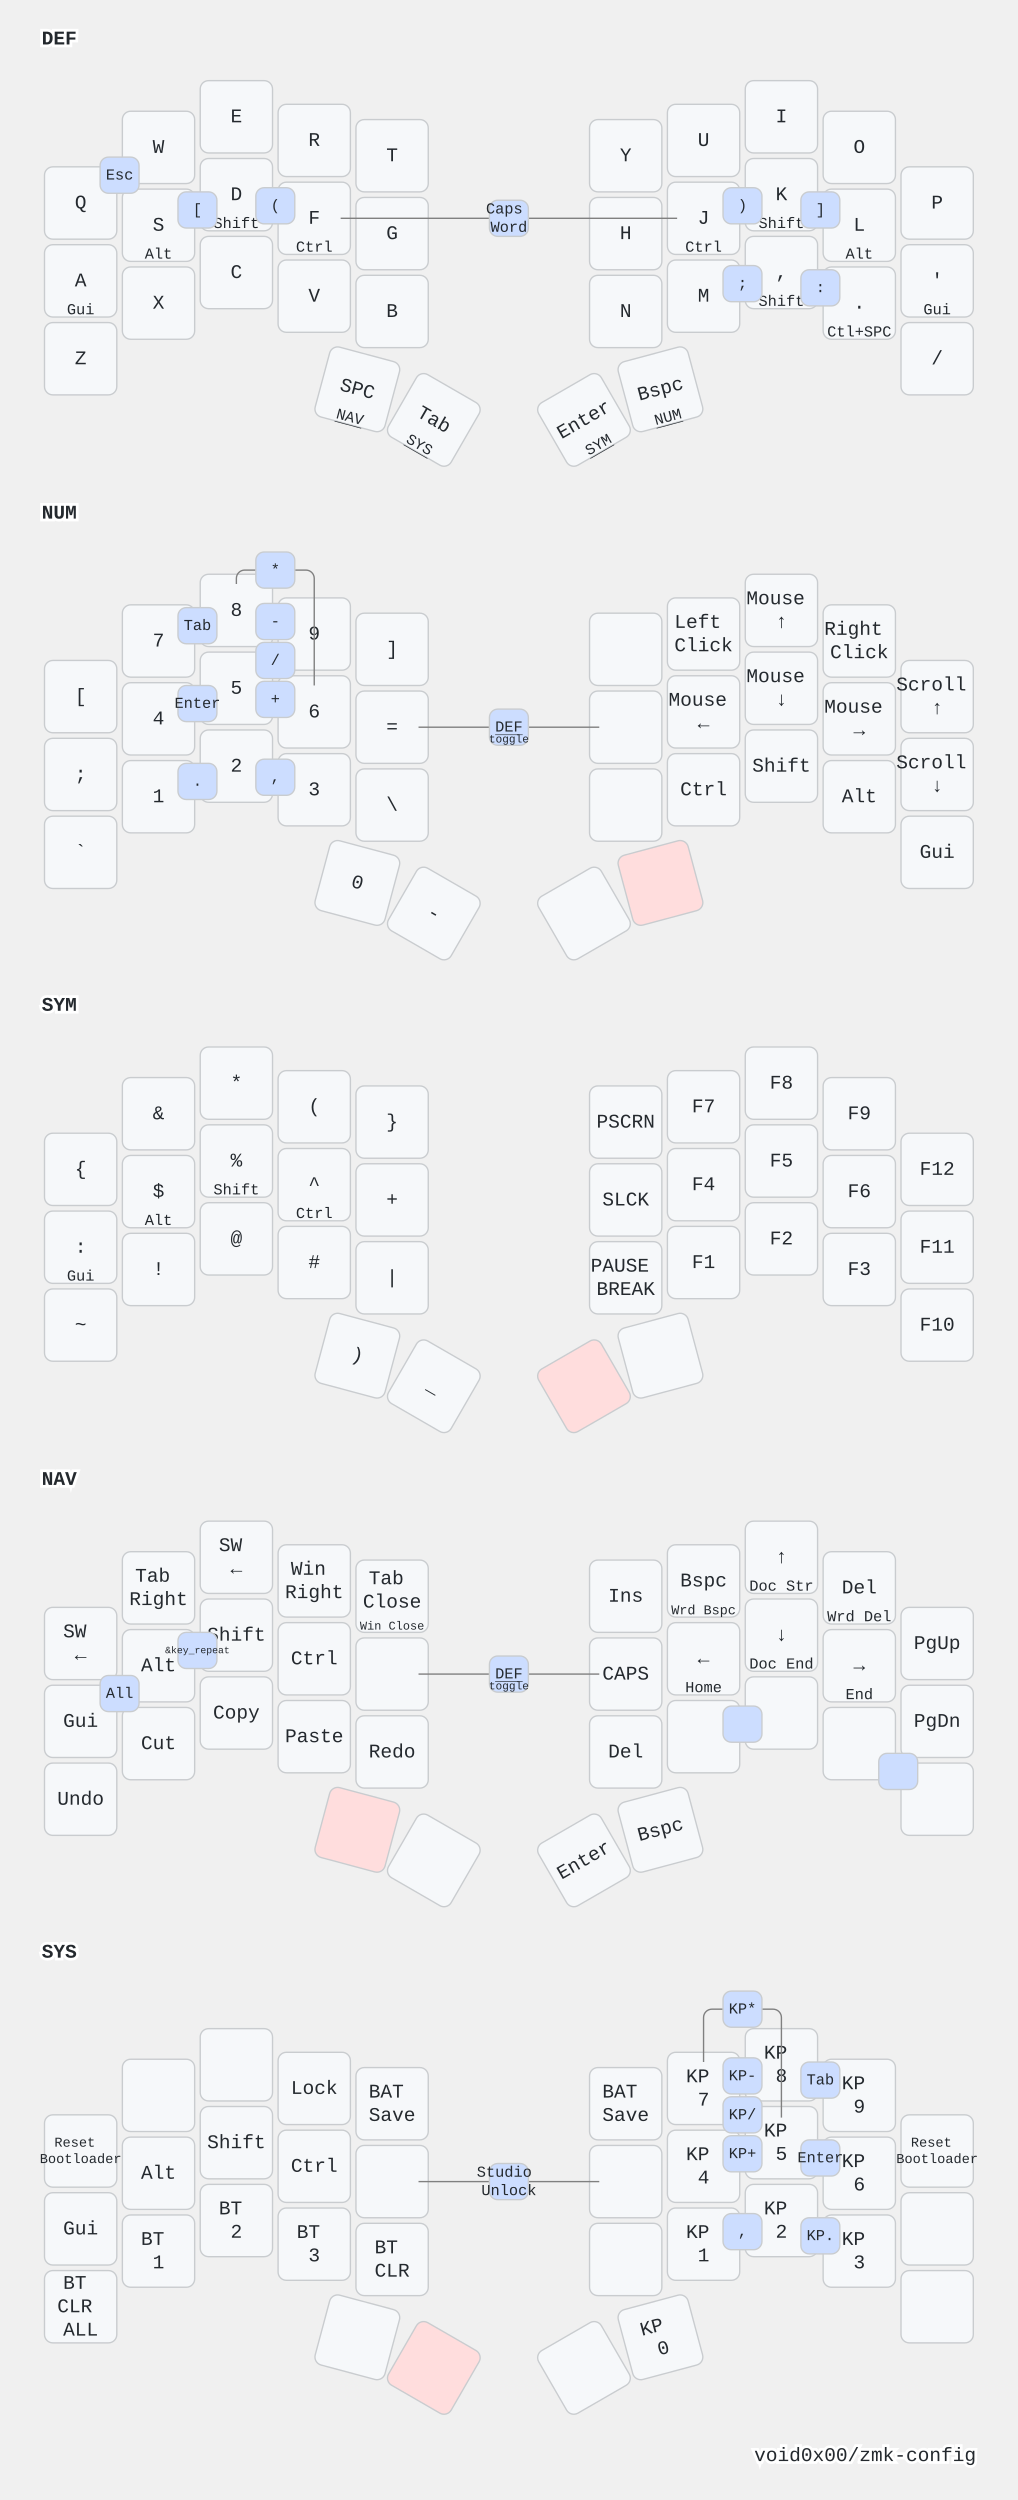
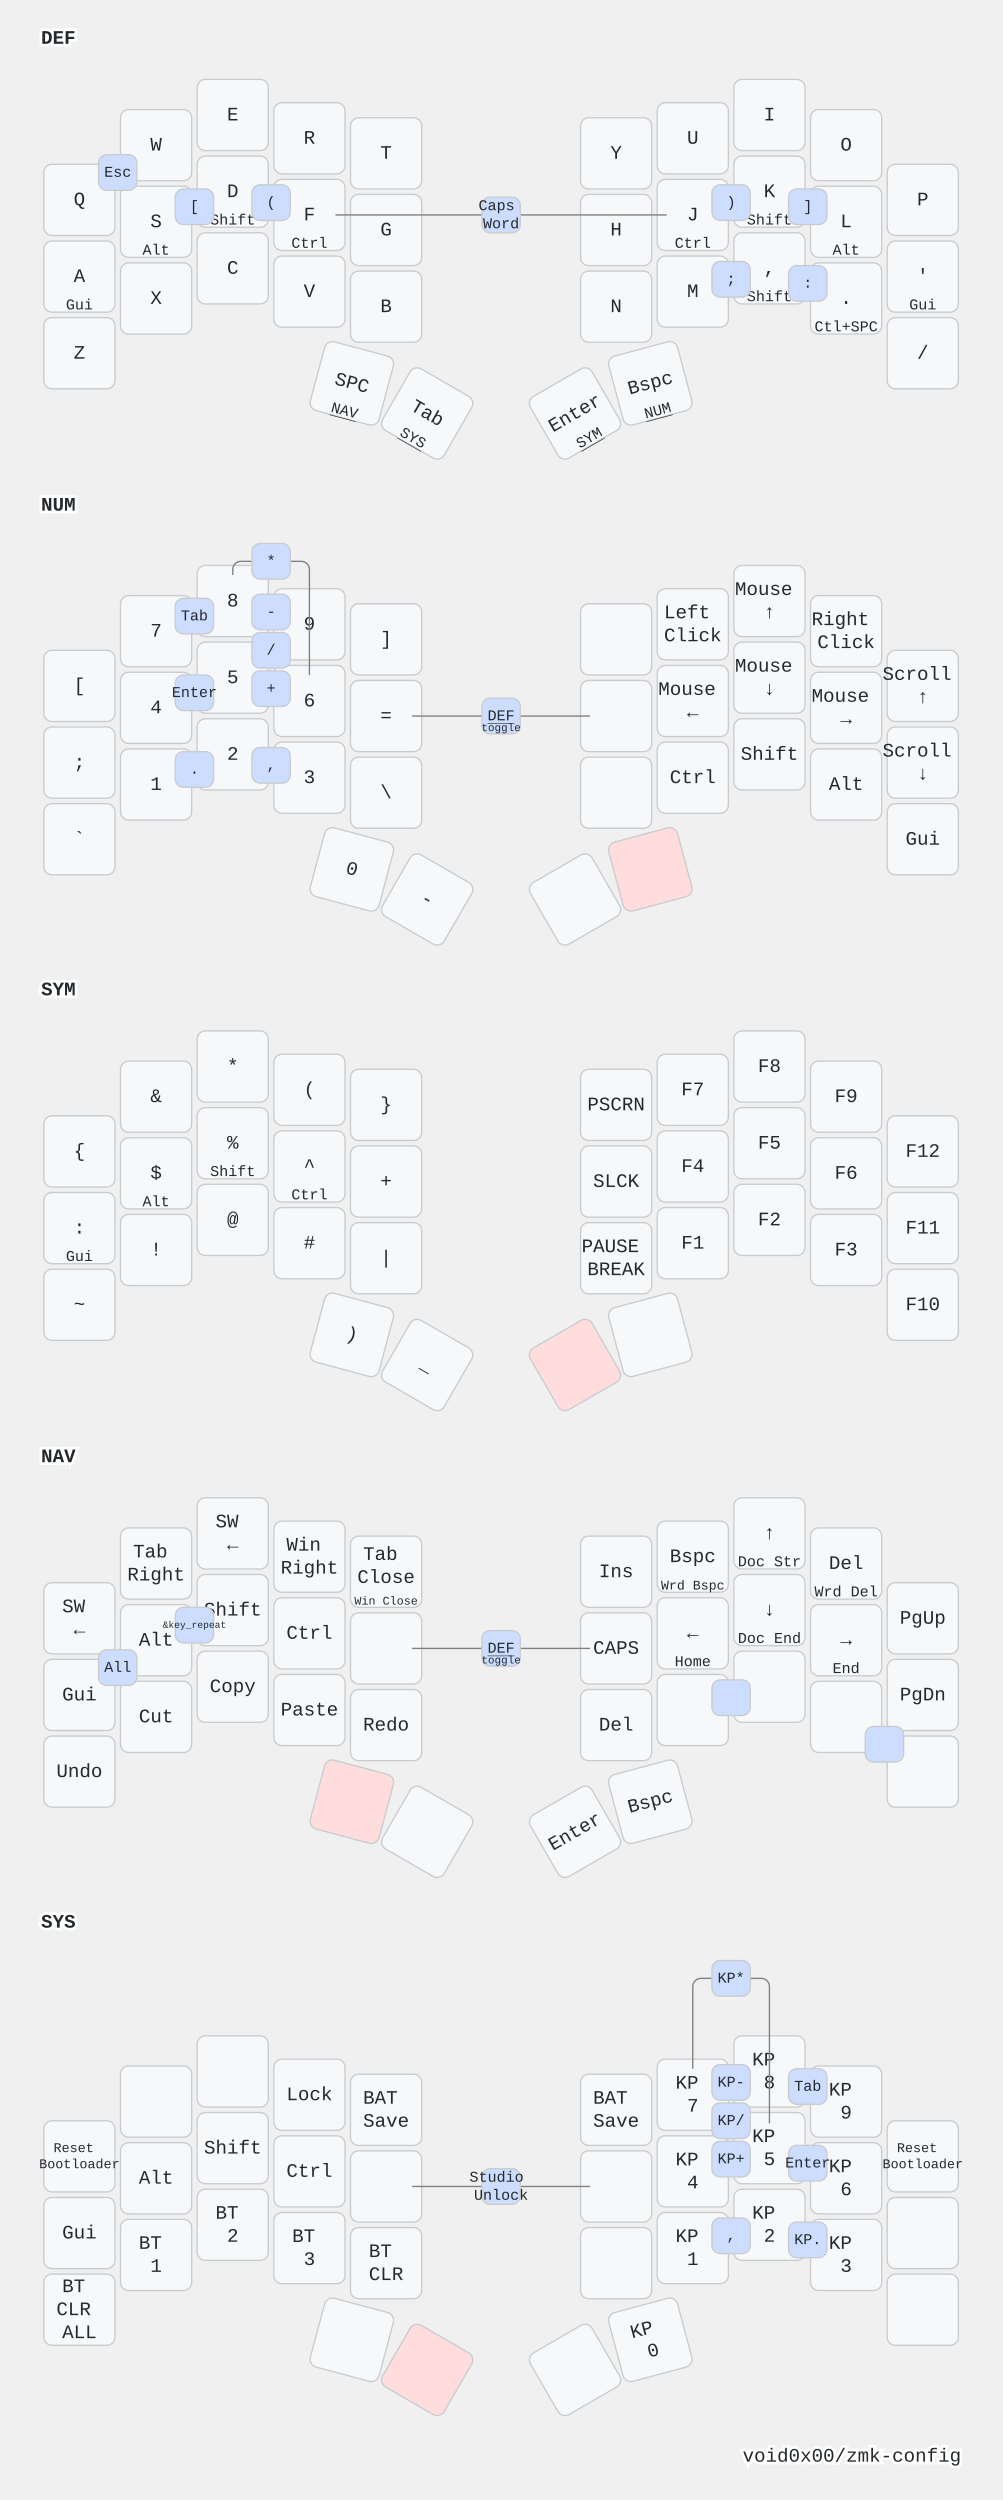
- <svg xmlns="http://www.w3.org/2000/svg" xmlns:xlink="http://www.w3.org/1999/xlink" width="732" height="1798" viewBox="0 0 732 1798" class="keymap">
+ <svg xmlns="http://www.w3.org/2000/svg" xmlns:xlink="http://www.w3.org/1999/xlink" width="732" height="1826" viewBox="0 0 732 1826" class="keymap">
  <defs>/* start glyphs */
<svg id="mdi:play-pause">
      <svg id="mdi-play-pause" viewBox="0 0 24 24">
        <path d="M3,5V19L11,12M13,19H16V5H13M18,5V19H21V5" />
      </svg>
    </svg>
    <svg id="mdi:skip-backward">
      <svg id="mdi-skip-backward" viewBox="0 0 24 24">
        <path d="M20,5V19L13,12M6,5V19H4V5M13,5V19L6,12" />
      </svg>
    </svg>
    <svg id="mdi:skip-forward">
      <svg id="mdi-skip-forward" viewBox="0 0 24 24">
        <path d="M4,5V19L11,12M18,5V19H20V5M11,5V19L18,12" />
      </svg>
    </svg>
    <svg id="mdi:volume-high">
      <svg id="mdi-volume-high" viewBox="0 0 24 24">
        <path d="M14,3.23V5.29C16.89,6.15 19,8.83 19,12C19,15.17 16.89,17.84 14,18.7V20.77C18,19.86 21,16.28 21,12C21,7.72 18,4.14 14,3.23M16.5,12C16.5,10.23 15.5,8.71 14,7.97V16C15.5,15.29 16.5,13.76 16.5,12M3,9V15H7L12,20V4L7,9H3Z" />
      </svg>
    </svg>
    <svg id="mdi:volume-medium">
      <svg id="mdi-volume-medium" viewBox="0 0 24 24">
        <path d="M5,9V15H9L14,20V4L9,9M18.5,12C18.5,10.23 17.5,8.71 16,7.97V16C17.5,15.29 18.5,13.76 18.5,12Z" />
      </svg>
    </svg>
    <svg id="mdi:volume-off">
      <svg id="mdi-volume-off" viewBox="0 0 24 24">
        <path d="M12,4L9.91,6.09L12,8.18M4.27,3L3,4.27L7.73,9H3V15H7L12,20V13.27L16.25,17.53C15.58,18.04 14.83,18.46 14,18.7V20.77C15.38,20.45 16.63,19.82 17.68,18.96L19.73,21L21,19.73L12,10.73M19,12C19,12.94 18.8,13.82 18.46,14.64L19.97,16.15C20.62,14.91 21,13.5 21,12C21,7.72 18,4.14 14,3.23V5.29C16.89,6.15 19,8.83 19,12M16.5,12C16.5,10.23 15.5,8.71 14,7.97V10.18L16.45,12.63C16.5,12.43 16.5,12.21 16.5,12Z" />
      </svg>
    </svg>
  </defs>/* end glyphs */
<style>/* inherit to force styles through use tags */
svg path {
    fill: inherit;
}

/* font and background color specifications */
svg.keymap {
    font-family: SFMono-Regular,Consolas,Liberation Mono,Menlo,monospace;
    font-size: 14px;
    font-kerning: normal;
    text-rendering: optimizeLegibility;
    fill: #24292e;
}

/* default key styling */
rect.key {
    fill: #f6f8fa;
}

rect.key, rect.combo {
    stroke: #c9cccf;
    stroke-width: 1;
}

/* default key side styling, only used is draw_key_sides is set */
rect.side {
    filter: brightness(90%);
}

/* color accent for combo boxes */
rect.combo, rect.combo-separate {
    fill: #cdf;
}

/* color accent for held keys */
rect.held, rect.combo.held {
    fill: #fdd;
}

/* color accent for ghost (optional) keys */
rect.ghost, rect.combo.ghost {
    stroke-dasharray: 4, 4;
    stroke-width: 2;
}

text {
    text-anchor: middle;
    dominant-baseline: middle;
}

/* styling for layer labels */
text.label {
    font-weight: bold;
    text-anchor: start;
    stroke: white;
    stroke-width: 4;
    paint-order: stroke;
}

/* styling for optional footer */
text.footer {
    text-anchor: end;
    dominant-baseline: auto;
    stroke: white;
    stroke-width: 4;
    paint-order: stroke;
}

/* styling for combo tap, and key non-tap label text */
text.combo, text.hold, text.shifted, text.left, text.right, text.tl, text.tr, text.bl, text.br {
    font-size: 11px;
}

text.hold, text.bl, text.br {
    text-anchor: middle;
    dominant-baseline: auto;
}

text.shifted, text.tl, text.tr {
    text-anchor: middle;
    dominant-baseline: hanging;
}

text.left, text.tl, text.bl {
    text-anchor: start;
}

text.right, text.tr, text.br {
    text-anchor: end;
}

text.layer-activator {
    text-decoration: underline;
}

/* styling for hold/shifted label text in combo box */
text.combo.hold, text.combo.shifted, text.combo.left, text.combo.right {
    font-size: 8px;
}

/* lighter symbol for transparent keys */
text.trans {
    fill: #7b7e81;
}

/* styling for combo dendrons */
path.combo {
    stroke-width: 1;
    stroke: gray;
    fill: none;
}

/* Start Tabler Icons Cleanup */
/* cannot use height/width with glyphs */
.icon-tabler &gt; path {
    fill: inherit;
    stroke: inherit;
    stroke-width: 2;
}
/* hide tabler's default box */
.icon-tabler &gt; path[stroke="none"][fill="none"] {
    visibility: hidden;
}
/* End Tabler Icons Cleanup */

@media (prefers-color-scheme: dark) {
svg.keymap { fill: #d1d6db; }
rect.key { fill: #3f4750; }
rect.key, rect.combo { stroke: #60666c; }
rect.combo, rect.combo-separate { fill: #1f3d7a; }
rect.held, rect.combo.held { fill: #854747; }
text.label, text.footer { stroke: black; }
text.trans { fill: #7e8184; }
path.combo { stroke: #7f7f7f; }

}</style>
  <g transform="translate(30, 0)" class="layer-DEF">
    <text x="0" y="28" class="label" id="DEF">DEF</text>
    <g transform="translate(0, 56)">
      <g transform="translate(28, 90)" class="key keypos-0">
        <rect rx="6" ry="6" x="-26" y="-26" width="52" height="52" class="key" />
        <text x="0" y="0" class="key tap">Q</text>
      </g>
      <g transform="translate(84, 50)" class="key keypos-1">
        <rect rx="6" ry="6" x="-26" y="-26" width="52" height="52" class="key" />
        <text x="0" y="0" class="key tap">W</text>
      </g>
      <g transform="translate(140, 28)" class="key keypos-2">
        <rect rx="6" ry="6" x="-26" y="-26" width="52" height="52" class="key" />
        <text x="0" y="0" class="key tap">E</text>
      </g>
      <g transform="translate(196, 45)" class="key keypos-3">
        <rect rx="6" ry="6" x="-26" y="-26" width="52" height="52" class="key" />
        <text x="0" y="0" class="key tap">R</text>
      </g>
      <g transform="translate(252, 56)" class="key keypos-4">
        <rect rx="6" ry="6" x="-26" y="-26" width="52" height="52" class="key" />
        <text x="0" y="0" class="key tap">T</text>
      </g>
      <g transform="translate(420, 56)" class="key keypos-5">
        <rect rx="6" ry="6" x="-26" y="-26" width="52" height="52" class="key" />
        <text x="0" y="0" class="key tap">Y</text>
      </g>
      <g transform="translate(476, 45)" class="key keypos-6">
        <rect rx="6" ry="6" x="-26" y="-26" width="52" height="52" class="key" />
        <text x="0" y="0" class="key tap">U</text>
      </g>
      <g transform="translate(532, 28)" class="key keypos-7">
        <rect rx="6" ry="6" x="-26" y="-26" width="52" height="52" class="key" />
        <text x="0" y="0" class="key tap">I</text>
      </g>
      <g transform="translate(588, 50)" class="key keypos-8">
        <rect rx="6" ry="6" x="-26" y="-26" width="52" height="52" class="key" />
        <text x="0" y="0" class="key tap">O</text>
      </g>
      <g transform="translate(644, 90)" class="key keypos-9">
        <rect rx="6" ry="6" x="-26" y="-26" width="52" height="52" class="key" />
        <text x="0" y="0" class="key tap">P</text>
      </g>
      <g transform="translate(28, 146)" class="key keypos-10">
        <rect rx="6" ry="6" x="-26" y="-26" width="52" height="52" class="key" />
        <text x="0" y="0" class="key tap">A</text>
        <text x="0" y="24" class="key hold">Gui</text>
      </g>
      <g transform="translate(84, 106)" class="key keypos-11">
        <rect rx="6" ry="6" x="-26" y="-26" width="52" height="52" class="key" />
        <text x="0" y="0" class="key tap">S</text>
        <text x="0" y="24" class="key hold">Alt</text>
      </g>
      <g transform="translate(140, 84)" class="key keypos-12">
        <rect rx="6" ry="6" x="-26" y="-26" width="52" height="52" class="key" />
        <text x="0" y="0" class="key tap">D</text>
        <text x="0" y="24" class="key hold">Shift</text>
      </g>
      <g transform="translate(196, 101)" class="key keypos-13">
        <rect rx="6" ry="6" x="-26" y="-26" width="52" height="52" class="key" />
        <text x="0" y="0" class="key tap">F</text>
        <text x="0" y="24" class="key hold">Ctrl</text>
      </g>
      <g transform="translate(252, 112)" class="key keypos-14">
        <rect rx="6" ry="6" x="-26" y="-26" width="52" height="52" class="key" />
        <text x="0" y="0" class="key tap">G</text>
      </g>
      <g transform="translate(420, 112)" class="key keypos-15">
        <rect rx="6" ry="6" x="-26" y="-26" width="52" height="52" class="key" />
        <text x="0" y="0" class="key tap">H</text>
      </g>
      <g transform="translate(476, 101)" class="key keypos-16">
        <rect rx="6" ry="6" x="-26" y="-26" width="52" height="52" class="key" />
        <text x="0" y="0" class="key tap">J</text>
        <text x="0" y="24" class="key hold">Ctrl</text>
      </g>
      <g transform="translate(532, 84)" class="key keypos-17">
        <rect rx="6" ry="6" x="-26" y="-26" width="52" height="52" class="key" />
        <text x="0" y="0" class="key tap">K</text>
        <text x="0" y="24" class="key hold">Shift</text>
      </g>
      <g transform="translate(588, 106)" class="key keypos-18">
        <rect rx="6" ry="6" x="-26" y="-26" width="52" height="52" class="key" />
        <text x="0" y="0" class="key tap">L</text>
        <text x="0" y="24" class="key hold">Alt</text>
      </g>
      <g transform="translate(644, 146)" class="key keypos-19">
        <rect rx="6" ry="6" x="-26" y="-26" width="52" height="52" class="key" />
        <text x="0" y="0" class="key tap">'</text>
        <text x="0" y="24" class="key hold">Gui</text>
      </g>
      <g transform="translate(28, 202)" class="key keypos-20">
        <rect rx="6" ry="6" x="-26" y="-26" width="52" height="52" class="key" />
        <text x="0" y="0" class="key tap">Z</text>
      </g>
      <g transform="translate(84, 162)" class="key keypos-21">
        <rect rx="6" ry="6" x="-26" y="-26" width="52" height="52" class="key" />
        <text x="0" y="0" class="key tap">X</text>
      </g>
      <g transform="translate(140, 140)" class="key keypos-22">
        <rect rx="6" ry="6" x="-26" y="-26" width="52" height="52" class="key" />
        <text x="0" y="0" class="key tap">C</text>
      </g>
      <g transform="translate(196, 157)" class="key keypos-23">
        <rect rx="6" ry="6" x="-26" y="-26" width="52" height="52" class="key" />
        <text x="0" y="0" class="key tap">V</text>
      </g>
      <g transform="translate(252, 168)" class="key keypos-24">
        <rect rx="6" ry="6" x="-26" y="-26" width="52" height="52" class="key" />
        <text x="0" y="0" class="key tap">B</text>
      </g>
      <g transform="translate(420, 168)" class="key keypos-25">
        <rect rx="6" ry="6" x="-26" y="-26" width="52" height="52" class="key" />
        <text x="0" y="0" class="key tap">N</text>
      </g>
      <g transform="translate(476, 157)" class="key keypos-26">
        <rect rx="6" ry="6" x="-26" y="-26" width="52" height="52" class="key" />
        <text x="0" y="0" class="key tap">M</text>
      </g>
      <g transform="translate(532, 140)" class="key keypos-27">
        <rect rx="6" ry="6" x="-26" y="-26" width="52" height="52" class="key" />
        <text x="0" y="0" class="key tap">,</text>
        <text x="0" y="24" class="key hold">Shift</text>
      </g>
      <g transform="translate(588, 162)" class="key keypos-28">
        <rect rx="6" ry="6" x="-26" y="-26" width="52" height="52" class="key" />
        <text x="0" y="0" class="key tap">.</text>
        <text x="0" y="24" class="key hold">Ctl+SPC</text>
      </g>
      <g transform="translate(644, 202)" class="key keypos-29">
        <rect rx="6" ry="6" x="-26" y="-26" width="52" height="52" class="key" />
        <text x="0" y="0" class="key tap">/</text>
      </g>
      <g transform="translate(227, 224) rotate(15.0)" class="key keypos-30">
        <rect rx="6" ry="6" x="-26" y="-26" width="52" height="52" class="key" />
        <text x="0" y="0" class="key tap">SPC</text>
        <a href="#NAV">
          <text x="0" y="24" class="key hold layer-activator">NAV</text>
        </a>
      </g>
      <g transform="translate(282, 246) rotate(30.0)" class="key keypos-31">
        <rect rx="6" ry="6" x="-26" y="-26" width="52" height="52" class="key" />
        <text x="0" y="0" class="key tap">Tab</text>
        <a href="#SYS">
          <text x="0" y="24" class="key hold layer-activator">SYS</text>
        </a>
      </g>
      <g transform="translate(390, 246) rotate(-30.0)" class="key keypos-32">
        <rect rx="6" ry="6" x="-26" y="-26" width="52" height="52" class="key" />
        <text x="0" y="0" class="key tap">Enter</text>
        <a href="#SYM">
          <text x="0" y="24" class="key hold layer-activator">SYM</text>
        </a>
      </g>
      <g transform="translate(445, 224) rotate(-15.0)" class="key keypos-33">
        <rect rx="6" ry="6" x="-26" y="-26" width="52" height="52" class="key" />
        <text x="0" y="0" class="key tap">Bspc</text>
        <a href="#NUM">
          <text x="0" y="24" class="key hold layer-activator">NUM</text>
        </a>
      </g>
      <g class="combo combopos-0">
        <rect rx="6" ry="6" x="42" y="57" width="28" height="26" class="combo" />
        <text x="56" y="70" class="combo tap">Esc</text>
      </g>
      <g class="combo combopos-1">
        <rect rx="6" ry="6" x="154" y="79" width="28" height="26" class="combo" />
        <text x="168" y="92" class="combo tap">(</text>
      </g>
      <g class="combo combopos-2">
        <rect rx="6" ry="6" x="490" y="79" width="28" height="26" class="combo" />
        <text x="504" y="92" class="combo tap">)</text>
      </g>
      <g class="combo combopos-3">
        <rect rx="6" ry="6" x="98" y="82" width="28" height="26" class="combo" />
        <text x="112" y="95" class="combo tap">[</text>
      </g>
      <g class="combo combopos-4">
        <rect rx="6" ry="6" x="546" y="82" width="28" height="26" class="combo" />
        <text x="560" y="95" class="combo tap">]</text>
      </g>
      <g class="combo combopos-5">
        <rect rx="6" ry="6" x="490" y="135" width="28" height="26" class="combo" />
        <text x="504" y="148" class="combo tap">;</text>
      </g>
      <g class="combo combopos-6">
        <rect rx="6" ry="6" x="546" y="138" width="28" height="26" class="combo" />
        <text x="560" y="151" class="combo tap">:</text>
      </g>
      <g class="combo combopos-7">
        <path d="M336,101 l-121,0" class="combo" />
        <path d="M336,101 l121,0" class="combo" />
        <rect rx="6" ry="6" x="322" y="88" width="28" height="26" class="combo" />
        <text x="336" y="101" class="combo tap">
          <tspan x="336" dy="-0.6em">Caps</tspan>
          <tspan x="336" dy="1.2em">Word</tspan>
        </text>
      </g>
    </g>
  </g>
  <g transform="translate(30, 341)" class="layer-NUM">
    <text x="0" y="28" class="label" id="NUM">NUM</text>
    <g transform="translate(0, 70)">
      <g transform="translate(28, 90)" class="key keypos-0">
        <rect rx="6" ry="6" x="-26" y="-26" width="52" height="52" class="key" />
        <text x="0" y="0" class="key tap">[</text>
      </g>
      <g transform="translate(84, 50)" class="key keypos-1">
        <rect rx="6" ry="6" x="-26" y="-26" width="52" height="52" class="key" />
        <text x="0" y="0" class="key tap">7</text>
      </g>
      <g transform="translate(140, 28)" class="key keypos-2">
        <rect rx="6" ry="6" x="-26" y="-26" width="52" height="52" class="key" />
        <text x="0" y="0" class="key tap">8</text>
      </g>
      <g transform="translate(196, 45)" class="key keypos-3">
        <rect rx="6" ry="6" x="-26" y="-26" width="52" height="52" class="key" />
        <text x="0" y="0" class="key tap">9</text>
      </g>
      <g transform="translate(252, 56)" class="key keypos-4">
        <rect rx="6" ry="6" x="-26" y="-26" width="52" height="52" class="key" />
        <text x="0" y="0" class="key tap">]</text>
      </g>
      <g transform="translate(420, 56)" class="key keypos-5">
        <rect rx="6" ry="6" x="-26" y="-26" width="52" height="52" class="key" />
      </g>
      <g transform="translate(476, 45)" class="key keypos-6">
        <rect rx="6" ry="6" x="-26" y="-26" width="52" height="52" class="key" />
        <text x="0" y="0" class="key tap">
          <tspan x="0" dy="-0.6em">Left</tspan>
          <tspan x="0" dy="1.2em">Click</tspan>
        </text>
      </g>
      <g transform="translate(532, 28)" class="key keypos-7">
        <rect rx="6" ry="6" x="-26" y="-26" width="52" height="52" class="key" />
        <text x="0" y="0" class="key tap">
          <tspan x="0" dy="-0.6em">Mouse</tspan>
          <tspan x="0" dy="1.2em">↑</tspan>
        </text>
      </g>
      <g transform="translate(588, 50)" class="key keypos-8">
        <rect rx="6" ry="6" x="-26" y="-26" width="52" height="52" class="key" />
        <text x="0" y="0" class="key tap">
          <tspan x="0" dy="-0.6em">Right</tspan>
          <tspan x="0" dy="1.2em">Click</tspan>
        </text>
      </g>
      <g transform="translate(644, 90)" class="key keypos-9">
        <rect rx="6" ry="6" x="-26" y="-26" width="52" height="52" class="key" />
        <text x="0" y="0" class="key tap">
          <tspan x="0" dy="-0.6em">Scroll</tspan>
          <tspan x="0" dy="1.2em">↑</tspan>
        </text>
      </g>
      <g transform="translate(28, 146)" class="key keypos-10">
        <rect rx="6" ry="6" x="-26" y="-26" width="52" height="52" class="key" />
        <text x="0" y="0" class="key tap">;</text>
      </g>
      <g transform="translate(84, 106)" class="key keypos-11">
        <rect rx="6" ry="6" x="-26" y="-26" width="52" height="52" class="key" />
        <text x="0" y="0" class="key tap">4</text>
      </g>
      <g transform="translate(140, 84)" class="key keypos-12">
        <rect rx="6" ry="6" x="-26" y="-26" width="52" height="52" class="key" />
        <text x="0" y="0" class="key tap">5</text>
      </g>
      <g transform="translate(196, 101)" class="key keypos-13">
        <rect rx="6" ry="6" x="-26" y="-26" width="52" height="52" class="key" />
        <text x="0" y="0" class="key tap">6</text>
      </g>
      <g transform="translate(252, 112)" class="key keypos-14">
        <rect rx="6" ry="6" x="-26" y="-26" width="52" height="52" class="key" />
        <text x="0" y="0" class="key tap">=</text>
      </g>
      <g transform="translate(420, 112)" class="key keypos-15">
        <rect rx="6" ry="6" x="-26" y="-26" width="52" height="52" class="key" />
      </g>
      <g transform="translate(476, 101)" class="key keypos-16">
        <rect rx="6" ry="6" x="-26" y="-26" width="52" height="52" class="key" />
        <text x="0" y="0" class="key tap">
          <tspan x="0" dy="-0.6em">Mouse</tspan>
          <tspan x="0" dy="1.2em">←</tspan>
        </text>
      </g>
      <g transform="translate(532, 84)" class="key keypos-17">
        <rect rx="6" ry="6" x="-26" y="-26" width="52" height="52" class="key" />
        <text x="0" y="0" class="key tap">
          <tspan x="0" dy="-0.6em">Mouse</tspan>
          <tspan x="0" dy="1.2em">↓</tspan>
        </text>
      </g>
      <g transform="translate(588, 106)" class="key keypos-18">
        <rect rx="6" ry="6" x="-26" y="-26" width="52" height="52" class="key" />
        <text x="0" y="0" class="key tap">
          <tspan x="0" dy="-0.6em">Mouse</tspan>
          <tspan x="0" dy="1.2em">→</tspan>
        </text>
      </g>
      <g transform="translate(644, 146)" class="key keypos-19">
        <rect rx="6" ry="6" x="-26" y="-26" width="52" height="52" class="key" />
        <text x="0" y="0" class="key tap">
          <tspan x="0" dy="-0.6em">Scroll</tspan>
          <tspan x="0" dy="1.2em">↓</tspan>
        </text>
      </g>
      <g transform="translate(28, 202)" class="key keypos-20">
        <rect rx="6" ry="6" x="-26" y="-26" width="52" height="52" class="key" />
        <text x="0" y="0" class="key tap">`</text>
      </g>
      <g transform="translate(84, 162)" class="key keypos-21">
        <rect rx="6" ry="6" x="-26" y="-26" width="52" height="52" class="key" />
        <text x="0" y="0" class="key tap">1</text>
      </g>
      <g transform="translate(140, 140)" class="key keypos-22">
        <rect rx="6" ry="6" x="-26" y="-26" width="52" height="52" class="key" />
        <text x="0" y="0" class="key tap">2</text>
      </g>
      <g transform="translate(196, 157)" class="key keypos-23">
        <rect rx="6" ry="6" x="-26" y="-26" width="52" height="52" class="key" />
        <text x="0" y="0" class="key tap">3</text>
      </g>
      <g transform="translate(252, 168)" class="key keypos-24">
        <rect rx="6" ry="6" x="-26" y="-26" width="52" height="52" class="key" />
        <text x="0" y="0" class="key tap">\</text>
      </g>
      <g transform="translate(420, 168)" class="key keypos-25">
        <rect rx="6" ry="6" x="-26" y="-26" width="52" height="52" class="key" />
      </g>
      <g transform="translate(476, 157)" class="key keypos-26">
        <rect rx="6" ry="6" x="-26" y="-26" width="52" height="52" class="key" />
        <text x="0" y="0" class="key tap">Ctrl</text>
      </g>
      <g transform="translate(532, 140)" class="key keypos-27">
        <rect rx="6" ry="6" x="-26" y="-26" width="52" height="52" class="key" />
        <text x="0" y="0" class="key tap">Shift</text>
      </g>
      <g transform="translate(588, 162)" class="key keypos-28">
        <rect rx="6" ry="6" x="-26" y="-26" width="52" height="52" class="key" />
        <text x="0" y="0" class="key tap">Alt</text>
      </g>
      <g transform="translate(644, 202)" class="key keypos-29">
        <rect rx="6" ry="6" x="-26" y="-26" width="52" height="52" class="key" />
        <text x="0" y="0" class="key tap">Gui</text>
      </g>
      <g transform="translate(227, 224) rotate(15.0)" class="key keypos-30">
        <rect rx="6" ry="6" x="-26" y="-26" width="52" height="52" class="key" />
        <text x="0" y="0" class="key tap">0</text>
      </g>
      <g transform="translate(282, 246) rotate(30.0)" class="key keypos-31">
        <rect rx="6" ry="6" x="-26" y="-26" width="52" height="52" class="key" />
        <text x="0" y="0" class="key tap">-</text>
      </g>
      <g transform="translate(390, 246) rotate(-30.0)" class="key trans keypos-32">
        <rect rx="6" ry="6" x="-26" y="-26" width="52" height="52" class="key trans" />
      </g>
      <g transform="translate(445, 224) rotate(-15.0)" class="key held keypos-33">
        <rect rx="6" ry="6" x="-26" y="-26" width="52" height="52" class="key held" />
      </g>
      <g class="combo combopos-0">
        <path d="M336,112 l-65,0" class="combo" />
        <path d="M336,112 l65,0" class="combo" />
        <rect rx="6" ry="6" x="322" y="99" width="28" height="26" class="combo" />
        <a href="#DEF">
          <text x="336" y="112" class="combo tap layer-activator">DEF</text>
        </a>
        <text x="336" y="123" class="combo hold">toggle</text>
      </g>
      <g class="combo combopos-1">
        <rect rx="6" ry="6" x="154" y="79" width="28" height="26" class="combo" />
        <text x="168" y="92" class="combo tap">+</text>
      </g>
      <g class="combo combopos-2">
        <rect rx="6" ry="6" x="154" y="23" width="28" height="26" class="combo" />
        <text x="168" y="36" class="combo tap">-</text>
      </g>
      <g class="combo combopos-3">
        <path d="M168,-1 h-22 a6.0,6.0 0 0 0 -6.0,6.0 v4" class="combo" />
        <path d="M168,-1 h22 a6.0,6.0 0 0 1 6.0,6.0 v77" class="combo" />
        <rect rx="6" ry="6" x="154" y="-14" width="28" height="26" class="combo" />
        <text x="168" y="-1" class="combo tap">*</text>
      </g>
      <g class="combo combopos-4">
        <rect rx="6" ry="6" x="154" y="51" width="28" height="26" class="combo" />
        <text x="168" y="64" class="combo tap">/</text>
      </g>
      <g class="combo combopos-5">
        <rect rx="6" ry="6" x="154" y="135" width="28" height="26" class="combo" />
        <text x="168" y="148" class="combo tap">,</text>
      </g>
      <g class="combo combopos-6">
        <rect rx="6" ry="6" x="98" y="138" width="28" height="26" class="combo" />
        <text x="112" y="151" class="combo tap">.</text>
      </g>
      <g class="combo combopos-7">
        <rect rx="6" ry="6" x="98" y="82" width="28" height="26" class="combo" />
        <text x="112" y="95" class="combo tap">Enter</text>
      </g>
      <g class="combo combopos-8">
        <rect rx="6" ry="6" x="98" y="26" width="28" height="26" class="combo" />
        <text x="112" y="39" class="combo tap">Tab</text>
      </g>
    </g>
  </g>
  <g transform="translate(30, 695)" class="layer-SYM">
    <text x="0" y="28" class="label" id="SYM">SYM</text>
    <g transform="translate(0, 56)">
      <g transform="translate(28, 90)" class="key keypos-0">
        <rect rx="6" ry="6" x="-26" y="-26" width="52" height="52" class="key" />
        <text x="0" y="0" class="key tap">{</text>
      </g>
      <g transform="translate(84, 50)" class="key keypos-1">
        <rect rx="6" ry="6" x="-26" y="-26" width="52" height="52" class="key" />
        <text x="0" y="0" class="key tap">&amp;</text>
      </g>
      <g transform="translate(140, 28)" class="key keypos-2">
        <rect rx="6" ry="6" x="-26" y="-26" width="52" height="52" class="key" />
        <text x="0" y="0" class="key tap">*</text>
      </g>
      <g transform="translate(196, 45)" class="key keypos-3">
        <rect rx="6" ry="6" x="-26" y="-26" width="52" height="52" class="key" />
        <text x="0" y="0" class="key tap">(</text>
      </g>
      <g transform="translate(252, 56)" class="key keypos-4">
        <rect rx="6" ry="6" x="-26" y="-26" width="52" height="52" class="key" />
        <text x="0" y="0" class="key tap">}</text>
      </g>
      <g transform="translate(420, 56)" class="key keypos-5">
        <rect rx="6" ry="6" x="-26" y="-26" width="52" height="52" class="key" />
        <text x="0" y="0" class="key tap">PSCRN</text>
      </g>
      <g transform="translate(476, 45)" class="key keypos-6">
        <rect rx="6" ry="6" x="-26" y="-26" width="52" height="52" class="key" />
        <text x="0" y="0" class="key tap">F7</text>
      </g>
      <g transform="translate(532, 28)" class="key keypos-7">
        <rect rx="6" ry="6" x="-26" y="-26" width="52" height="52" class="key" />
        <text x="0" y="0" class="key tap">F8</text>
      </g>
      <g transform="translate(588, 50)" class="key keypos-8">
        <rect rx="6" ry="6" x="-26" y="-26" width="52" height="52" class="key" />
        <text x="0" y="0" class="key tap">F9</text>
      </g>
      <g transform="translate(644, 90)" class="key keypos-9">
        <rect rx="6" ry="6" x="-26" y="-26" width="52" height="52" class="key" />
        <text x="0" y="0" class="key tap">F12</text>
      </g>
      <g transform="translate(28, 146)" class="key keypos-10">
        <rect rx="6" ry="6" x="-26" y="-26" width="52" height="52" class="key" />
        <text x="0" y="0" class="key tap">:</text>
        <text x="0" y="24" class="key hold">Gui</text>
      </g>
      <g transform="translate(84, 106)" class="key keypos-11">
        <rect rx="6" ry="6" x="-26" y="-26" width="52" height="52" class="key" />
        <text x="0" y="0" class="key tap">$</text>
        <text x="0" y="24" class="key hold">Alt</text>
      </g>
      <g transform="translate(140, 84)" class="key keypos-12">
        <rect rx="6" ry="6" x="-26" y="-26" width="52" height="52" class="key" />
        <text x="0" y="0" class="key tap">%</text>
        <text x="0" y="24" class="key hold">Shift</text>
      </g>
      <g transform="translate(196, 101)" class="key keypos-13">
        <rect rx="6" ry="6" x="-26" y="-26" width="52" height="52" class="key" />
        <text x="0" y="0" class="key tap">^</text>
        <text x="0" y="24" class="key hold">Ctrl</text>
      </g>
      <g transform="translate(252, 112)" class="key keypos-14">
        <rect rx="6" ry="6" x="-26" y="-26" width="52" height="52" class="key" />
        <text x="0" y="0" class="key tap">+</text>
      </g>
      <g transform="translate(420, 112)" class="key keypos-15">
        <rect rx="6" ry="6" x="-26" y="-26" width="52" height="52" class="key" />
        <text x="0" y="0" class="key tap">SLCK</text>
      </g>
      <g transform="translate(476, 101)" class="key keypos-16">
        <rect rx="6" ry="6" x="-26" y="-26" width="52" height="52" class="key" />
        <text x="0" y="0" class="key tap">F4</text>
      </g>
      <g transform="translate(532, 84)" class="key keypos-17">
        <rect rx="6" ry="6" x="-26" y="-26" width="52" height="52" class="key" />
        <text x="0" y="0" class="key tap">F5</text>
      </g>
      <g transform="translate(588, 106)" class="key keypos-18">
        <rect rx="6" ry="6" x="-26" y="-26" width="52" height="52" class="key" />
        <text x="0" y="0" class="key tap">F6</text>
      </g>
      <g transform="translate(644, 146)" class="key keypos-19">
        <rect rx="6" ry="6" x="-26" y="-26" width="52" height="52" class="key" />
        <text x="0" y="0" class="key tap">F11</text>
      </g>
      <g transform="translate(28, 202)" class="key keypos-20">
        <rect rx="6" ry="6" x="-26" y="-26" width="52" height="52" class="key" />
        <text x="0" y="0" class="key tap">~</text>
      </g>
      <g transform="translate(84, 162)" class="key keypos-21">
        <rect rx="6" ry="6" x="-26" y="-26" width="52" height="52" class="key" />
        <text x="0" y="0" class="key tap">!</text>
      </g>
      <g transform="translate(140, 140)" class="key keypos-22">
        <rect rx="6" ry="6" x="-26" y="-26" width="52" height="52" class="key" />
        <text x="0" y="0" class="key tap">@</text>
      </g>
      <g transform="translate(196, 157)" class="key keypos-23">
        <rect rx="6" ry="6" x="-26" y="-26" width="52" height="52" class="key" />
        <text x="0" y="0" class="key tap">#</text>
      </g>
      <g transform="translate(252, 168)" class="key keypos-24">
        <rect rx="6" ry="6" x="-26" y="-26" width="52" height="52" class="key" />
        <text x="0" y="0" class="key tap">|</text>
      </g>
      <g transform="translate(420, 168)" class="key keypos-25">
        <rect rx="6" ry="6" x="-26" y="-26" width="52" height="52" class="key" />
        <text x="0" y="0" class="key tap">
          <tspan x="0" dy="-0.6em">PAUSE</tspan>
          <tspan x="0" dy="1.2em">BREAK</tspan>
        </text>
      </g>
      <g transform="translate(476, 157)" class="key keypos-26">
        <rect rx="6" ry="6" x="-26" y="-26" width="52" height="52" class="key" />
        <text x="0" y="0" class="key tap">F1</text>
      </g>
      <g transform="translate(532, 140)" class="key keypos-27">
        <rect rx="6" ry="6" x="-26" y="-26" width="52" height="52" class="key" />
        <text x="0" y="0" class="key tap">F2</text>
      </g>
      <g transform="translate(588, 162)" class="key keypos-28">
        <rect rx="6" ry="6" x="-26" y="-26" width="52" height="52" class="key" />
        <text x="0" y="0" class="key tap">F3</text>
      </g>
      <g transform="translate(644, 202)" class="key keypos-29">
        <rect rx="6" ry="6" x="-26" y="-26" width="52" height="52" class="key" />
        <text x="0" y="0" class="key tap">F10</text>
      </g>
      <g transform="translate(227, 224) rotate(15.0)" class="key keypos-30">
        <rect rx="6" ry="6" x="-26" y="-26" width="52" height="52" class="key" />
        <text x="0" y="0" class="key tap">)</text>
      </g>
      <g transform="translate(282, 246) rotate(30.0)" class="key keypos-31">
        <rect rx="6" ry="6" x="-26" y="-26" width="52" height="52" class="key" />
        <text x="0" y="0" class="key tap">_</text>
      </g>
      <g transform="translate(390, 246) rotate(-30.0)" class="key held keypos-32">
        <rect rx="6" ry="6" x="-26" y="-26" width="52" height="52" class="key held" />
      </g>
      <g transform="translate(445, 224) rotate(-15.0)" class="key trans keypos-33">
        <rect rx="6" ry="6" x="-26" y="-26" width="52" height="52" class="key trans" />
      </g>
    </g>
  </g>
  <g transform="translate(30, 1036)" class="layer-NAV">
    <text x="0" y="28" class="label" id="NAV">NAV</text>
    <g transform="translate(0, 56)">
      <g transform="translate(28, 90)" class="key keypos-0">
        <rect rx="6" ry="6" x="-26" y="-26" width="52" height="52" class="key" />
        <text x="0" y="0" class="key tap">
          <tspan x="0" dy="-0.6em">SW</tspan>
          <tspan x="0" dy="1.2em">←</tspan>
        </text>
      </g>
      <g transform="translate(84, 50)" class="key keypos-1">
        <rect rx="6" ry="6" x="-26" y="-26" width="52" height="52" class="key" />
        <text x="0" y="0" class="key tap">
          <tspan x="0" dy="-0.6em">Tab</tspan>
          <tspan x="0" dy="1.2em">Right</tspan>
        </text>
      </g>
      <g transform="translate(140, 28)" class="key keypos-2">
        <rect rx="6" ry="6" x="-26" y="-26" width="52" height="52" class="key" />
        <text x="0" y="0" class="key tap">
          <tspan x="0" dy="-0.6em">SW</tspan>
          <tspan x="0" dy="1.2em">←</tspan>
        </text>
      </g>
      <g transform="translate(196, 45)" class="key keypos-3">
        <rect rx="6" ry="6" x="-26" y="-26" width="52" height="52" class="key" />
        <text x="0" y="0" class="key tap">
          <tspan x="0" dy="-0.6em">Win</tspan>
          <tspan x="0" dy="1.2em">Right</tspan>
        </text>
      </g>
      <g transform="translate(252, 56)" class="key keypos-4">
        <rect rx="6" ry="6" x="-26" y="-26" width="52" height="52" class="key" />
        <text x="0" y="0" class="key tap">
          <tspan x="0" dy="-0.9em">Tab</tspan>
          <tspan x="0" dy="1.2em">Close</tspan>
        </text>
        <text x="0" y="24" class="key hold">
          <tspan style="font-size: 78%">Win Close</tspan>
        </text>
      </g>
      <g transform="translate(420, 56)" class="key keypos-5">
        <rect rx="6" ry="6" x="-26" y="-26" width="52" height="52" class="key" />
        <text x="0" y="0" class="key tap">Ins</text>
      </g>
      <g transform="translate(476, 45)" class="key keypos-6">
        <rect rx="6" ry="6" x="-26" y="-26" width="52" height="52" class="key" />
        <text x="0" y="0" class="key tap">Bspc</text>
        <text x="0" y="24" class="key hold">
          <tspan style="font-size: 88%">Wrd Bspc</tspan>
        </text>
      </g>
      <g transform="translate(532, 28)" class="key keypos-7">
        <rect rx="6" ry="6" x="-26" y="-26" width="52" height="52" class="key" />
        <text x="0" y="0" class="key tap">↑</text>
        <text x="0" y="24" class="key hold">Doc Str</text>
      </g>
      <g transform="translate(588, 50)" class="key keypos-8">
        <rect rx="6" ry="6" x="-26" y="-26" width="52" height="52" class="key" />
        <text x="0" y="0" class="key tap">Del</text>
        <text x="0" y="24" class="key hold">Wrd Del</text>
      </g>
      <g transform="translate(644, 90)" class="key keypos-9">
        <rect rx="6" ry="6" x="-26" y="-26" width="52" height="52" class="key" />
        <text x="0" y="0" class="key tap">PgUp</text>
      </g>
      <g transform="translate(28, 146)" class="key keypos-10">
        <rect rx="6" ry="6" x="-26" y="-26" width="52" height="52" class="key" />
        <text x="0" y="0" class="key tap">Gui</text>
      </g>
      <g transform="translate(84, 106)" class="key keypos-11">
        <rect rx="6" ry="6" x="-26" y="-26" width="52" height="52" class="key" />
        <text x="0" y="0" class="key tap">Alt</text>
      </g>
      <g transform="translate(140, 84)" class="key keypos-12">
        <rect rx="6" ry="6" x="-26" y="-26" width="52" height="52" class="key" />
        <text x="0" y="0" class="key tap">Shift</text>
      </g>
      <g transform="translate(196, 101)" class="key keypos-13">
        <rect rx="6" ry="6" x="-26" y="-26" width="52" height="52" class="key" />
        <text x="0" y="0" class="key tap">Ctrl</text>
      </g>
      <g transform="translate(252, 112)" class="key keypos-14">
        <rect rx="6" ry="6" x="-26" y="-26" width="52" height="52" class="key" />
      </g>
      <g transform="translate(420, 112)" class="key keypos-15">
        <rect rx="6" ry="6" x="-26" y="-26" width="52" height="52" class="key" />
        <text x="0" y="0" class="key tap">CAPS</text>
      </g>
      <g transform="translate(476, 101)" class="key keypos-16">
        <rect rx="6" ry="6" x="-26" y="-26" width="52" height="52" class="key" />
        <text x="0" y="0" class="key tap">←</text>
        <text x="0" y="24" class="key hold">Home</text>
      </g>
      <g transform="translate(532, 84)" class="key keypos-17">
        <rect rx="6" ry="6" x="-26" y="-26" width="52" height="52" class="key" />
        <text x="0" y="0" class="key tap">↓</text>
        <text x="0" y="24" class="key hold">Doc End</text>
      </g>
      <g transform="translate(588, 106)" class="key keypos-18">
        <rect rx="6" ry="6" x="-26" y="-26" width="52" height="52" class="key" />
        <text x="0" y="0" class="key tap">→</text>
        <text x="0" y="24" class="key hold">End</text>
      </g>
      <g transform="translate(644, 146)" class="key keypos-19">
        <rect rx="6" ry="6" x="-26" y="-26" width="52" height="52" class="key" />
        <text x="0" y="0" class="key tap">PgDn</text>
      </g>
      <g transform="translate(28, 202)" class="key keypos-20">
        <rect rx="6" ry="6" x="-26" y="-26" width="52" height="52" class="key" />
        <text x="0" y="0" class="key tap">Undo</text>
      </g>
      <g transform="translate(84, 162)" class="key keypos-21">
        <rect rx="6" ry="6" x="-26" y="-26" width="52" height="52" class="key" />
        <text x="0" y="0" class="key tap">Cut</text>
      </g>
      <g transform="translate(140, 140)" class="key keypos-22">
        <rect rx="6" ry="6" x="-26" y="-26" width="52" height="52" class="key" />
        <text x="0" y="0" class="key tap">Copy</text>
      </g>
      <g transform="translate(196, 157)" class="key keypos-23">
        <rect rx="6" ry="6" x="-26" y="-26" width="52" height="52" class="key" />
        <text x="0" y="0" class="key tap">Paste</text>
      </g>
      <g transform="translate(252, 168)" class="key keypos-24">
        <rect rx="6" ry="6" x="-26" y="-26" width="52" height="52" class="key" />
        <text x="0" y="0" class="key tap">Redo</text>
      </g>
      <g transform="translate(420, 168)" class="key keypos-25">
        <rect rx="6" ry="6" x="-26" y="-26" width="52" height="52" class="key" />
        <text x="0" y="0" class="key tap">Del</text>
      </g>
      <g transform="translate(476, 157)" class="key keypos-26">
        <rect rx="6" ry="6" x="-26" y="-26" width="52" height="52" class="key" />
        <use href="#mdi:skip-backward" xlink:href="#mdi:skip-backward" x="-7" y="-7" height="14" width="14.0" class="key tap glyph mdi:skip-backward" />
      </g>
      <g transform="translate(532, 140)" class="key keypos-27">
        <rect rx="6" ry="6" x="-26" y="-26" width="52" height="52" class="key" />
        <use href="#mdi:skip-forward" xlink:href="#mdi:skip-forward" x="-7" y="-7" height="14" width="14.0" class="key tap glyph mdi:skip-forward" />
      </g>
      <g transform="translate(588, 162)" class="key keypos-28">
        <rect rx="6" ry="6" x="-26" y="-26" width="52" height="52" class="key" />
        <use href="#mdi:volume-medium" xlink:href="#mdi:volume-medium" x="-7" y="-7" height="14" width="14.0" class="key tap glyph mdi:volume-medium" />
      </g>
      <g transform="translate(644, 202)" class="key keypos-29">
        <rect rx="6" ry="6" x="-26" y="-26" width="52" height="52" class="key" />
        <use href="#mdi:volume-high" xlink:href="#mdi:volume-high" x="-7" y="-7" height="14" width="14.0" class="key tap glyph mdi:volume-high" />
      </g>
      <g transform="translate(227, 224) rotate(15.0)" class="key held keypos-30">
        <rect rx="6" ry="6" x="-26" y="-26" width="52" height="52" class="key held" />
      </g>
      <g transform="translate(282, 246) rotate(30.0)" class="key trans keypos-31">
        <rect rx="6" ry="6" x="-26" y="-26" width="52" height="52" class="key trans" />
      </g>
      <g transform="translate(390, 246) rotate(-30.0)" class="key keypos-32">
        <rect rx="6" ry="6" x="-26" y="-26" width="52" height="52" class="key" />
        <text x="0" y="0" class="key tap">Enter</text>
      </g>
      <g transform="translate(445, 224) rotate(-15.0)" class="key keypos-33">
        <rect rx="6" ry="6" x="-26" y="-26" width="52" height="52" class="key" />
        <text x="0" y="0" class="key tap">Bspc</text>
      </g>
      <g class="combo combopos-0">
        <rect rx="6" ry="6" x="42" y="113" width="28" height="26" class="combo" />
        <text x="56" y="126" class="combo tap">All</text>
      </g>
      <g class="combo combopos-1">
        <rect rx="6" ry="6" x="98" y="82" width="28" height="26" class="combo" />
        <text x="112" y="95" class="combo tap">
          <tspan style="font-size: 64%">&amp;key_repeat</tspan>
        </text>
      </g>
      <g class="combo combopos-2">
        <rect rx="6" ry="6" x="602" y="169" width="28" height="26" class="combo" />
        <use href="#mdi:volume-off" xlink:href="#mdi:volume-off" x="609" y="175" height="14" width="14.0" class="combo tap glyph mdi:volume-off" />
      </g>
      <g class="combo combopos-3">
        <rect rx="6" ry="6" x="490" y="135" width="28" height="26" class="combo" />
        <use href="#mdi:play-pause" xlink:href="#mdi:play-pause" x="497" y="141" height="14" width="14.0" class="combo tap glyph mdi:play-pause" />
      </g>
      <g class="combo combopos-4">
        <path d="M336,112 l-65,0" class="combo" />
        <path d="M336,112 l65,0" class="combo" />
        <rect rx="6" ry="6" x="322" y="99" width="28" height="26" class="combo" />
        <a href="#DEF">
          <text x="336" y="112" class="combo tap layer-activator">DEF</text>
        </a>
        <text x="336" y="123" class="combo hold">toggle</text>
      </g>
    </g>
  </g>
  <g transform="translate(30, 1376)" class="layer-SYS">
    <text x="0" y="28" class="label" id="SYS">SYS</text>
-     <g transform="translate(0, 81)">
+     <g transform="translate(0, 109)">
      <g transform="translate(28, 90)" class="key keypos-0">
        <rect rx="6" ry="6" x="-26" y="-26" width="52" height="52" class="key" />
        <text x="0" y="0" class="key tap">
          <tspan x="0" dy="-0.6em" style="font-size: 70%">Reset</tspan>
          <tspan x="0" dy="1.2em" style="font-size: 70%">Bootloader</tspan>
        </text>
      </g>
      <g transform="translate(84, 50)" class="key keypos-1">
        <rect rx="6" ry="6" x="-26" y="-26" width="52" height="52" class="key" />
      </g>
      <g transform="translate(140, 28)" class="key keypos-2">
        <rect rx="6" ry="6" x="-26" y="-26" width="52" height="52" class="key" />
      </g>
      <g transform="translate(196, 45)" class="key keypos-3">
        <rect rx="6" ry="6" x="-26" y="-26" width="52" height="52" class="key" />
        <text x="0" y="0" class="key tap">Lock</text>
      </g>
      <g transform="translate(252, 56)" class="key keypos-4">
        <rect rx="6" ry="6" x="-26" y="-26" width="52" height="52" class="key" />
        <text x="0" y="0" class="key tap">
          <tspan x="0" dy="-0.6em">BAT</tspan>
          <tspan x="0" dy="1.2em">Save</tspan>
        </text>
      </g>
      <g transform="translate(420, 56)" class="key keypos-5">
        <rect rx="6" ry="6" x="-26" y="-26" width="52" height="52" class="key" />
        <text x="0" y="0" class="key tap">
          <tspan x="0" dy="-0.6em">BAT</tspan>
          <tspan x="0" dy="1.2em">Save</tspan>
        </text>
      </g>
      <g transform="translate(476, 45)" class="key keypos-6">
        <rect rx="6" ry="6" x="-26" y="-26" width="52" height="52" class="key" />
        <text x="0" y="0" class="key tap">
          <tspan x="0" dy="-0.6em">KP</tspan>
          <tspan x="0" dy="1.2em">7</tspan>
        </text>
      </g>
      <g transform="translate(532, 28)" class="key keypos-7">
        <rect rx="6" ry="6" x="-26" y="-26" width="52" height="52" class="key" />
        <text x="0" y="0" class="key tap">
          <tspan x="0" dy="-0.6em">KP</tspan>
          <tspan x="0" dy="1.2em">8</tspan>
        </text>
      </g>
      <g transform="translate(588, 50)" class="key keypos-8">
        <rect rx="6" ry="6" x="-26" y="-26" width="52" height="52" class="key" />
        <text x="0" y="0" class="key tap">
          <tspan x="0" dy="-0.6em">KP</tspan>
          <tspan x="0" dy="1.2em">9</tspan>
        </text>
      </g>
      <g transform="translate(644, 90)" class="key keypos-9">
        <rect rx="6" ry="6" x="-26" y="-26" width="52" height="52" class="key" />
        <text x="0" y="0" class="key tap">
          <tspan x="0" dy="-0.6em" style="font-size: 70%">Reset</tspan>
          <tspan x="0" dy="1.2em" style="font-size: 70%">Bootloader</tspan>
        </text>
      </g>
      <g transform="translate(28, 146)" class="key keypos-10">
        <rect rx="6" ry="6" x="-26" y="-26" width="52" height="52" class="key" />
        <text x="0" y="0" class="key tap">Gui</text>
      </g>
      <g transform="translate(84, 106)" class="key keypos-11">
        <rect rx="6" ry="6" x="-26" y="-26" width="52" height="52" class="key" />
        <text x="0" y="0" class="key tap">Alt</text>
      </g>
      <g transform="translate(140, 84)" class="key keypos-12">
        <rect rx="6" ry="6" x="-26" y="-26" width="52" height="52" class="key" />
        <text x="0" y="0" class="key tap">Shift</text>
      </g>
      <g transform="translate(196, 101)" class="key keypos-13">
        <rect rx="6" ry="6" x="-26" y="-26" width="52" height="52" class="key" />
        <text x="0" y="0" class="key tap">Ctrl</text>
      </g>
      <g transform="translate(252, 112)" class="key keypos-14">
        <rect rx="6" ry="6" x="-26" y="-26" width="52" height="52" class="key" />
      </g>
      <g transform="translate(420, 112)" class="key keypos-15">
        <rect rx="6" ry="6" x="-26" y="-26" width="52" height="52" class="key" />
      </g>
      <g transform="translate(476, 101)" class="key keypos-16">
        <rect rx="6" ry="6" x="-26" y="-26" width="52" height="52" class="key" />
        <text x="0" y="0" class="key tap">
          <tspan x="0" dy="-0.6em">KP</tspan>
          <tspan x="0" dy="1.2em">4</tspan>
        </text>
      </g>
      <g transform="translate(532, 84)" class="key keypos-17">
        <rect rx="6" ry="6" x="-26" y="-26" width="52" height="52" class="key" />
        <text x="0" y="0" class="key tap">
          <tspan x="0" dy="-0.6em">KP</tspan>
          <tspan x="0" dy="1.2em">5</tspan>
        </text>
      </g>
      <g transform="translate(588, 106)" class="key keypos-18">
        <rect rx="6" ry="6" x="-26" y="-26" width="52" height="52" class="key" />
        <text x="0" y="0" class="key tap">
          <tspan x="0" dy="-0.6em">KP</tspan>
          <tspan x="0" dy="1.2em">6</tspan>
        </text>
      </g>
      <g transform="translate(644, 146)" class="key keypos-19">
        <rect rx="6" ry="6" x="-26" y="-26" width="52" height="52" class="key" />
      </g>
      <g transform="translate(28, 202)" class="key keypos-20">
        <rect rx="6" ry="6" x="-26" y="-26" width="52" height="52" class="key" />
        <text x="0" y="0" class="key tap">
          <tspan x="0" dy="-1.2em">BT</tspan>
          <tspan x="0" dy="1.2em">CLR</tspan>
          <tspan x="0" dy="1.2em">ALL</tspan>
        </text>
      </g>
      <g transform="translate(84, 162)" class="key keypos-21">
        <rect rx="6" ry="6" x="-26" y="-26" width="52" height="52" class="key" />
        <text x="0" y="0" class="key tap">
          <tspan x="0" dy="-0.6em">BT</tspan>
          <tspan x="0" dy="1.2em">1</tspan>
        </text>
      </g>
      <g transform="translate(140, 140)" class="key keypos-22">
        <rect rx="6" ry="6" x="-26" y="-26" width="52" height="52" class="key" />
        <text x="0" y="0" class="key tap">
          <tspan x="0" dy="-0.6em">BT</tspan>
          <tspan x="0" dy="1.2em">2</tspan>
        </text>
      </g>
      <g transform="translate(196, 157)" class="key keypos-23">
        <rect rx="6" ry="6" x="-26" y="-26" width="52" height="52" class="key" />
        <text x="0" y="0" class="key tap">
          <tspan x="0" dy="-0.6em">BT</tspan>
          <tspan x="0" dy="1.2em">3</tspan>
        </text>
      </g>
      <g transform="translate(252, 168)" class="key keypos-24">
        <rect rx="6" ry="6" x="-26" y="-26" width="52" height="52" class="key" />
        <text x="0" y="0" class="key tap">
          <tspan x="0" dy="-0.6em">BT</tspan>
          <tspan x="0" dy="1.2em">CLR</tspan>
        </text>
      </g>
      <g transform="translate(420, 168)" class="key keypos-25">
        <rect rx="6" ry="6" x="-26" y="-26" width="52" height="52" class="key" />
      </g>
      <g transform="translate(476, 157)" class="key keypos-26">
        <rect rx="6" ry="6" x="-26" y="-26" width="52" height="52" class="key" />
        <text x="0" y="0" class="key tap">
          <tspan x="0" dy="-0.6em">KP</tspan>
          <tspan x="0" dy="1.2em">1</tspan>
        </text>
      </g>
      <g transform="translate(532, 140)" class="key keypos-27">
        <rect rx="6" ry="6" x="-26" y="-26" width="52" height="52" class="key" />
        <text x="0" y="0" class="key tap">
          <tspan x="0" dy="-0.6em">KP</tspan>
          <tspan x="0" dy="1.2em">2</tspan>
        </text>
      </g>
      <g transform="translate(588, 162)" class="key keypos-28">
        <rect rx="6" ry="6" x="-26" y="-26" width="52" height="52" class="key" />
        <text x="0" y="0" class="key tap">
          <tspan x="0" dy="-0.6em">KP</tspan>
          <tspan x="0" dy="1.2em">3</tspan>
        </text>
      </g>
      <g transform="translate(644, 202)" class="key keypos-29">
        <rect rx="6" ry="6" x="-26" y="-26" width="52" height="52" class="key" />
      </g>
      <g transform="translate(227, 224) rotate(15.0)" class="key trans keypos-30">
        <rect rx="6" ry="6" x="-26" y="-26" width="52" height="52" class="key trans" />
      </g>
      <g transform="translate(282, 246) rotate(30.0)" class="key held keypos-31">
        <rect rx="6" ry="6" x="-26" y="-26" width="52" height="52" class="key held" />
      </g>
      <g transform="translate(390, 246) rotate(-30.0)" class="key keypos-32">
        <rect rx="6" ry="6" x="-26" y="-26" width="52" height="52" class="key" />
      </g>
      <g transform="translate(445, 224) rotate(-15.0)" class="key keypos-33">
        <rect rx="6" ry="6" x="-26" y="-26" width="52" height="52" class="key" />
        <text x="0" y="0" class="key tap">
          <tspan x="0" dy="-0.6em">KP</tspan>
          <tspan x="0" dy="1.2em">0</tspan>
        </text>
      </g>
      <g class="combo combopos-0">
        <path d="M336,112 l-65,0" class="combo" />
        <path d="M336,112 l65,0" class="combo" />
        <rect rx="6" ry="6" x="322" y="99" width="28" height="26" class="combo" />
        <text x="336" y="112" class="combo tap">
          <tspan x="336" dy="-0.6em">Studio</tspan>
          <tspan x="336" dy="1.2em">Unlock</tspan>
        </text>
      </g>
      <g class="combo combopos-1">
        <rect rx="6" ry="6" x="490" y="79" width="28" height="26" class="combo" />
        <text x="504" y="92" class="combo tap">KP+</text>
      </g>
      <g class="combo combopos-2">
        <rect rx="6" ry="6" x="490" y="23" width="28" height="26" class="combo" />
        <text x="504" y="36" class="combo tap">KP-</text>
      </g>
      <g class="combo combopos-3">
-         <path d="M504,-12 h-22 a6.0,6.0 0 0 0 -6.0,6.0 v32" class="combo" />
-         <path d="M504,-12 h22 a6.0,6.0 0 0 1 6.0,6.0 v72" class="combo" />
-         <rect rx="6" ry="6" x="490" y="-25" width="28" height="26" class="combo" />
-         <text x="504" y="-12" class="combo tap">KP*</text>
+         <path d="M504,-40 h-22 a6.0,6.0 0 0 0 -6.0,6.0 v60" class="combo" />
+         <path d="M504,-40 h22 a6.0,6.0 0 0 1 6.0,6.0 v100" class="combo" />
+         <rect rx="6" ry="6" x="490" y="-53" width="28" height="26" class="combo" />
+         <text x="504" y="-40" class="combo tap">KP*</text>
      </g>
      <g class="combo combopos-4">
        <rect rx="6" ry="6" x="490" y="51" width="28" height="26" class="combo" />
        <text x="504" y="64" class="combo tap">KP/</text>
      </g>
      <g class="combo combopos-5">
        <rect rx="6" ry="6" x="490" y="135" width="28" height="26" class="combo" />
        <text x="504" y="148" class="combo tap">,</text>
      </g>
      <g class="combo combopos-6">
        <rect rx="6" ry="6" x="546" y="138" width="28" height="26" class="combo" />
        <text x="560" y="151" class="combo tap">KP.</text>
      </g>
      <g class="combo combopos-7">
        <rect rx="6" ry="6" x="546" y="82" width="28" height="26" class="combo" />
        <text x="560" y="95" class="combo tap">Enter</text>
      </g>
      <g class="combo combopos-8">
        <rect rx="6" ry="6" x="546" y="26" width="28" height="26" class="combo" />
        <text x="560" y="39" class="combo tap">Tab</text>
      </g>
    </g>
  </g>
-   <text x="702.0" y="1770.0" class="footer">void0x00/zmk-config</text>
+   <text x="702.0" y="1798.0" class="footer">void0x00/zmk-config</text>
</svg>
